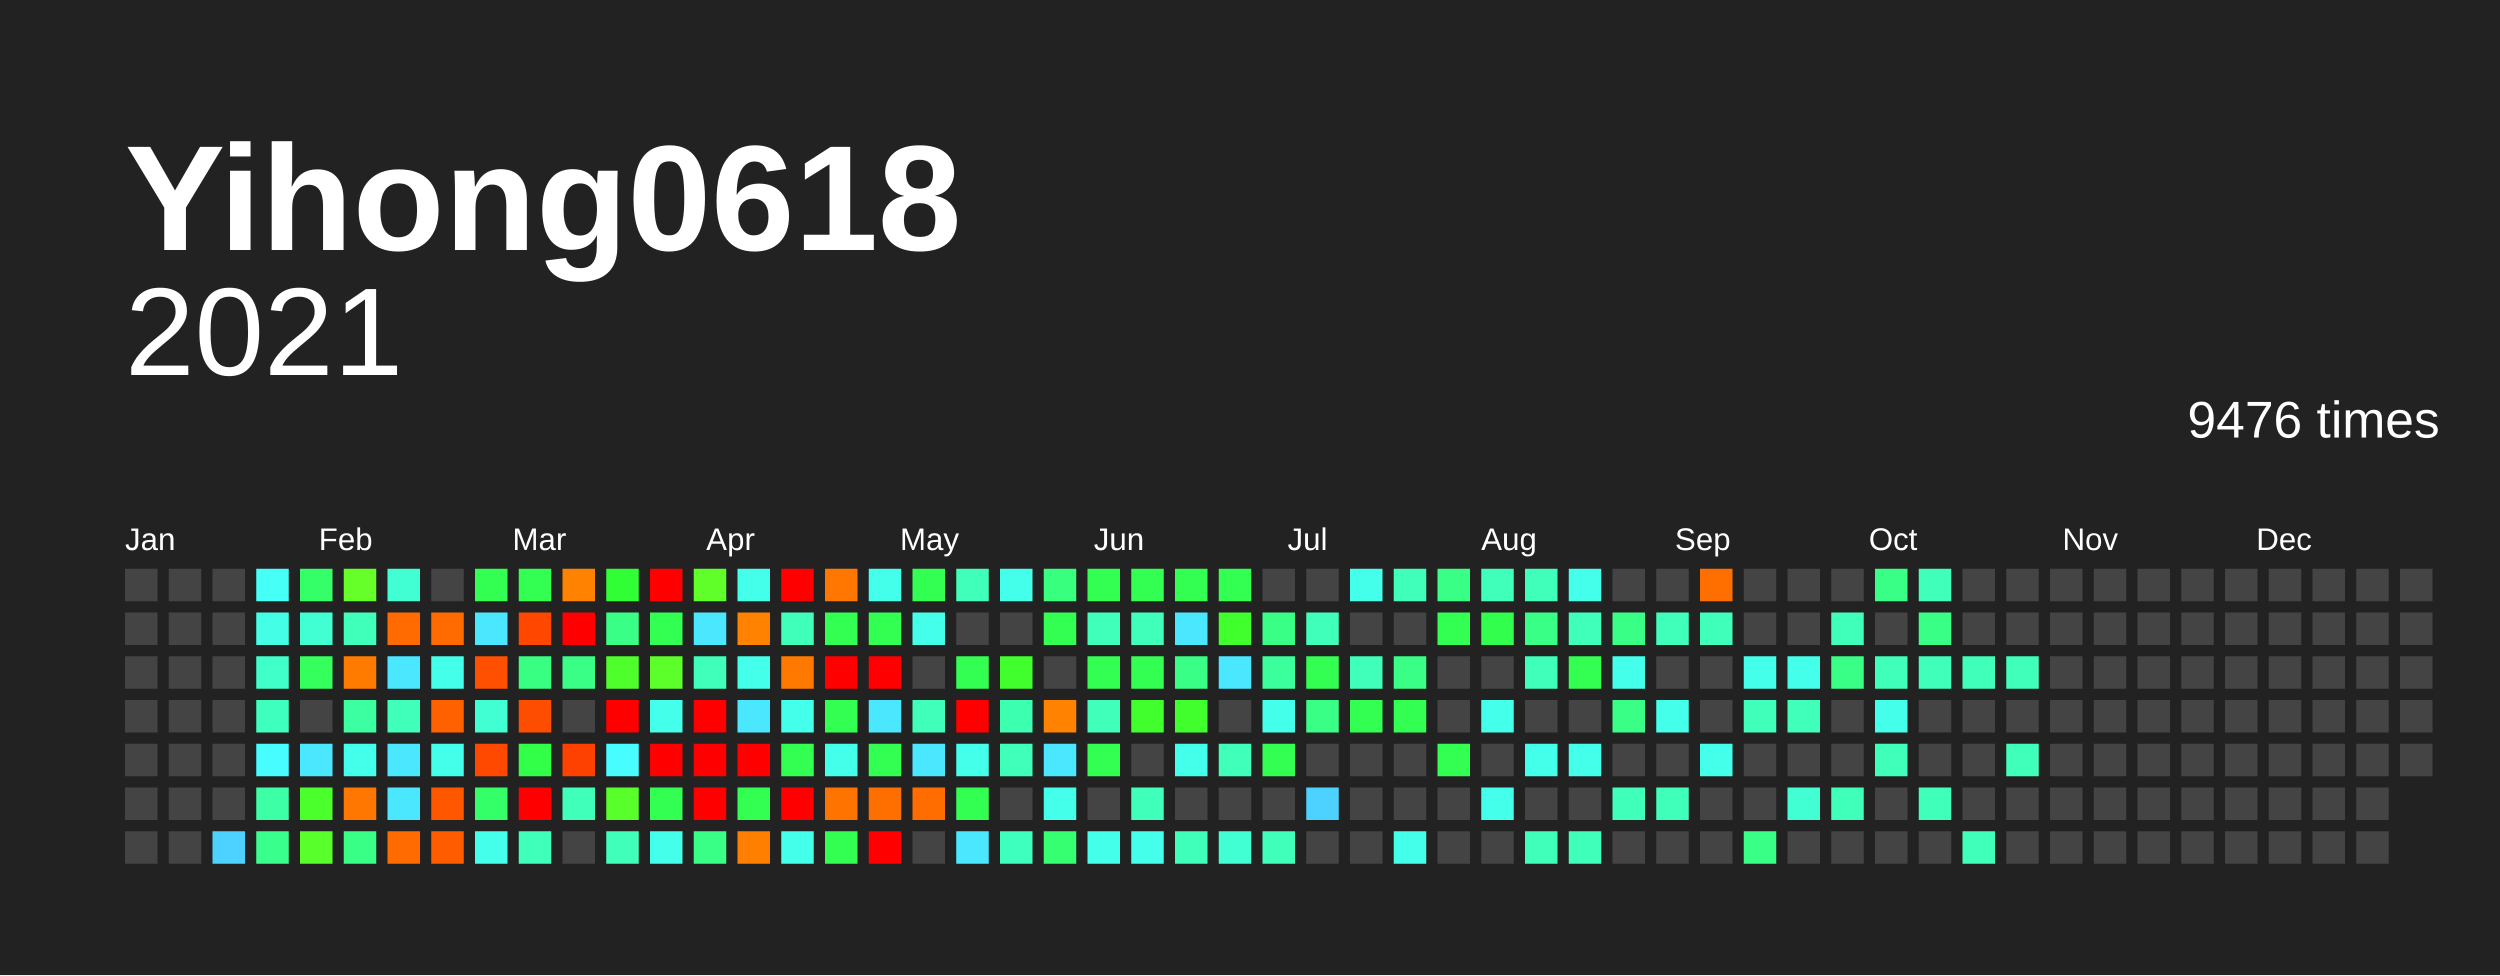
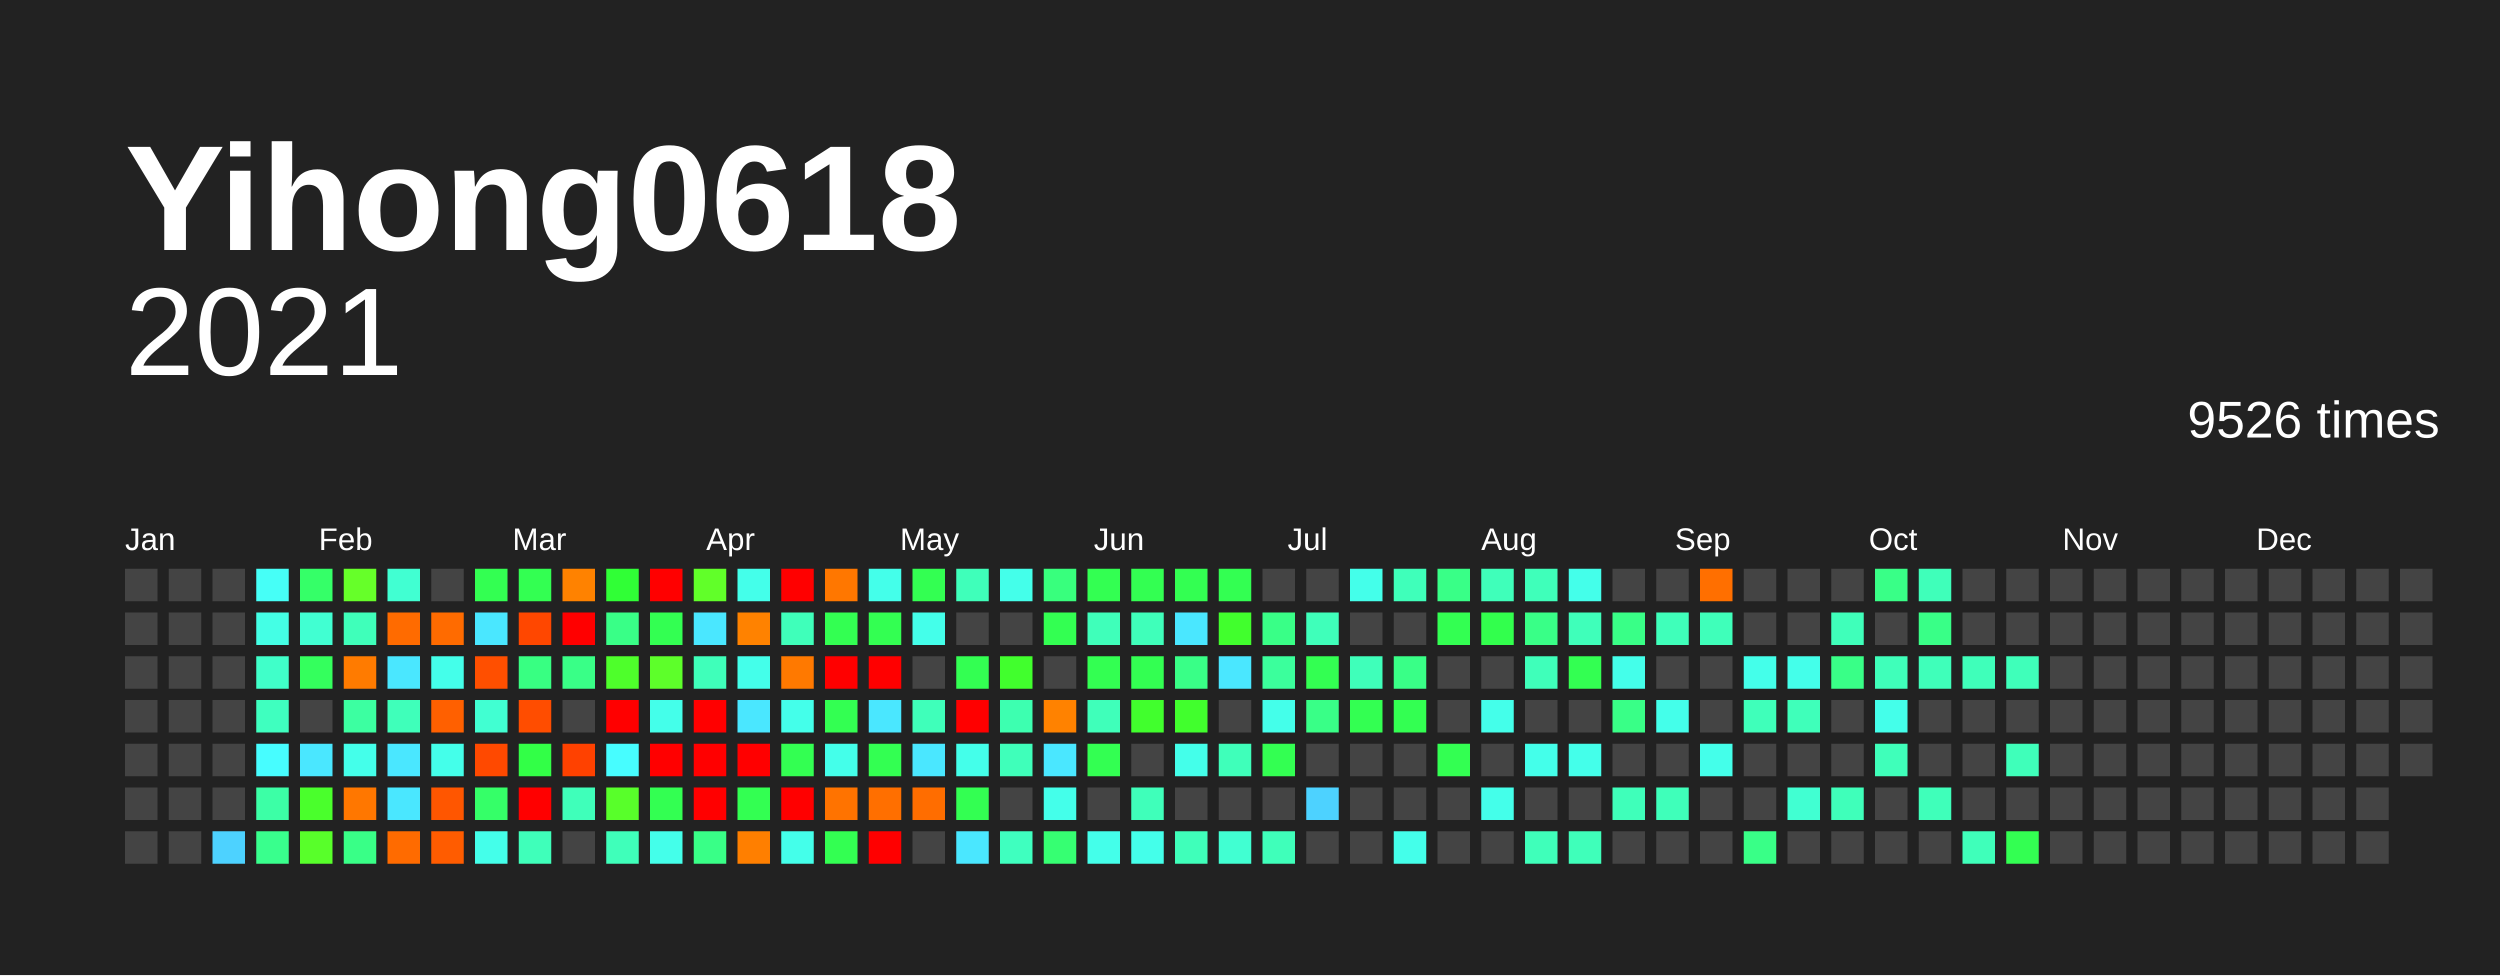
<svg xmlns="http://www.w3.org/2000/svg" baseProfile="full" height="78mm" version="1.1" viewBox="0,0,200,78" width="200mm">
  <defs />
  <rect fill="#222222" height="78" width="200" x="0" y="0" />
  <text fill="#FFFFFF" style="font-size:12px; font-family:Arial; font-weight:bold;" x="10" y="20">Yihong0618</text>
  <text alignment-baseline="hanging" fill="#FFFFFF" style="font-size:10.0px; font-family:Arial;" x="10" y="30">2021</text>
-   <text alignment-baseline="hanging" fill="#FFFFFF" style="font-size:4.125px; font-family:Arial;" x="175" y="35">9476 times</text>
+   <text alignment-baseline="hanging" fill="#FFFFFF" style="font-size:4.125px; font-family:Arial;" x="175" y="35">9526 times</text>
  <text fill="#FFFFFF" style="font-size:2.5px; font-family:Arial" x="10.0" y="44">Jan</text>
  <text fill="#FFFFFF" style="font-size:2.5px; font-family:Arial" x="25.5" y="44">Feb</text>
  <text fill="#FFFFFF" style="font-size:2.5px; font-family:Arial" x="41.0" y="44">Mar</text>
  <text fill="#FFFFFF" style="font-size:2.5px; font-family:Arial" x="56.5" y="44">Apr</text>
  <text fill="#FFFFFF" style="font-size:2.5px; font-family:Arial" x="72.0" y="44">May</text>
  <text fill="#FFFFFF" style="font-size:2.5px; font-family:Arial" x="87.5" y="44">Jun</text>
  <text fill="#FFFFFF" style="font-size:2.5px; font-family:Arial" x="103.0" y="44">Jul</text>
  <text fill="#FFFFFF" style="font-size:2.5px; font-family:Arial" x="118.5" y="44">Aug</text>
  <text fill="#FFFFFF" style="font-size:2.5px; font-family:Arial" x="134.0" y="44">Sep</text>
  <text fill="#FFFFFF" style="font-size:2.5px; font-family:Arial" x="149.5" y="44">Oct</text>
  <text fill="#FFFFFF" style="font-size:2.5px; font-family:Arial" x="165.0" y="44">Nov</text>
  <text fill="#FFFFFF" style="font-size:2.5px; font-family:Arial" x="180.5" y="44">Dec</text>
  <rect fill="#444444" height="2.6" width="2.6" x="10.0" y="45.5" />
  <rect fill="#444444" height="2.6" width="2.6" x="10.0" y="49.0" />
  <rect fill="#444444" height="2.6" width="2.6" x="10.0" y="52.5" />
  <rect fill="#444444" height="2.6" width="2.6" x="10.0" y="56.0" />
  <rect fill="#444444" height="2.6" width="2.6" x="10.0" y="59.5" />
  <rect fill="#444444" height="2.6" width="2.6" x="10.0" y="63.0" />
  <rect fill="#444444" height="2.6" width="2.6" x="10.0" y="66.5" />
  <rect fill="#444444" height="2.6" width="2.6" x="13.5" y="45.5" />
  <rect fill="#444444" height="2.6" width="2.6" x="13.5" y="49.0" />
  <rect fill="#444444" height="2.6" width="2.6" x="13.5" y="52.5" />
  <rect fill="#444444" height="2.6" width="2.6" x="13.5" y="56.0" />
  <rect fill="#444444" height="2.6" width="2.6" x="13.5" y="59.5" />
  <rect fill="#444444" height="2.6" width="2.6" x="13.5" y="63.0" />
  <rect fill="#444444" height="2.6" width="2.6" x="13.5" y="66.5" />
  <rect fill="#444444" height="2.6" width="2.6" x="17.0" y="45.5" />
  <rect fill="#444444" height="2.6" width="2.6" x="17.0" y="49.0" />
  <rect fill="#444444" height="2.6" width="2.6" x="17.0" y="52.5" />
  <rect fill="#444444" height="2.6" width="2.6" x="17.0" y="56.0" />
  <rect fill="#444444" height="2.6" width="2.6" x="17.0" y="59.5" />
  <rect fill="#444444" height="2.6" width="2.6" x="17.0" y="63.0" />
  <rect fill="#4dd2ff" height="2.6" width="2.6" x="17.0" y="66.5" />
  <rect fill="#46fff7" height="2.6" width="2.6" x="20.5" y="45.5" />
  <rect fill="#44ffe5" height="2.6" width="2.6" x="20.5" y="49.0" />
  <rect fill="#40ffc9" height="2.6" width="2.6" x="20.5" y="52.5" />
  <rect fill="#3fffbf" height="2.6" width="2.6" x="20.5" y="56.0" />
  <rect fill="#47fdff" height="2.6" width="2.6" x="20.5" y="59.5" />
  <rect fill="#3cffa6" height="2.6" width="2.6" x="20.5" y="63.0" />
  <rect fill="#39ff8d" height="2.6" width="2.6" x="20.5" y="66.5" />
  <rect fill="#35ff68" height="2.6" width="2.6" x="24.0" y="45.5" />
  <rect fill="#41ffd2" height="2.6" width="2.6" x="24.0" y="49.0" />
  <rect fill="#34ff5d" height="2.6" width="2.6" x="24.0" y="52.5" />
  <rect fill="#444444" height="2.6" width="2.6" x="24.0" y="56.0" />
  <rect fill="#4ae7ff" height="2.6" width="2.6" x="24.0" y="59.5" />
  <rect fill="#4aff2c" height="2.6" width="2.6" x="24.0" y="63.0" />
  <rect fill="#58ff2a" height="2.6" width="2.6" x="24.0" y="66.5" />
  <rect fill="#66ff29" height="2.6" width="2.6" x="27.5" y="45.5" />
  <rect fill="#3fffba" height="2.6" width="2.6" x="27.5" y="49.0" />
  <rect fill="#ff7b00" height="2.6" width="2.6" x="27.5" y="52.5" />
  <rect fill="#3cffa1" height="2.6" width="2.6" x="27.5" y="56.0" />
  <rect fill="#44ffea" height="2.6" width="2.6" x="27.5" y="59.5" />
  <rect fill="#ff7700" height="2.6" width="2.6" x="27.5" y="63.0" />
  <rect fill="#39ff87" height="2.6" width="2.6" x="27.5" y="66.5" />
  <rect fill="#41ffd2" height="2.6" width="2.6" x="31.0" y="45.5" />
  <rect fill="#ff6b00" height="2.6" width="2.6" x="31.0" y="49.0" />
  <rect fill="#4ae7ff" height="2.6" width="2.6" x="31.0" y="52.5" />
  <rect fill="#3fffba" height="2.6" width="2.6" x="31.0" y="56.0" />
  <rect fill="#4ae7ff" height="2.6" width="2.6" x="31.0" y="59.5" />
  <rect fill="#4ae7ff" height="2.6" width="2.6" x="31.0" y="63.0" />
  <rect fill="#ff6b00" height="2.6" width="2.6" x="31.0" y="66.5" />
  <rect fill="#444444" height="2.6" width="2.6" x="34.5" y="45.5" />
  <rect fill="#ff6b00" height="2.6" width="2.6" x="34.5" y="49.0" />
  <rect fill="#44ffea" height="2.6" width="2.6" x="34.5" y="52.5" />
  <rect fill="#ff6000" height="2.6" width="2.6" x="34.5" y="56.0" />
  <rect fill="#44ffea" height="2.6" width="2.6" x="34.5" y="59.5" />
  <rect fill="#ff5600" height="2.6" width="2.6" x="34.5" y="63.0" />
  <rect fill="#ff5c00" height="2.6" width="2.6" x="34.5" y="66.5" />
  <rect fill="#33ff52" height="2.6" width="2.6" x="38.0" y="45.5" />
  <rect fill="#4ae7ff" height="2.6" width="2.6" x="38.0" y="49.0" />
  <rect fill="#ff4f00" height="2.6" width="2.6" x="38.0" y="52.5" />
  <rect fill="#41ffd2" height="2.6" width="2.6" x="38.0" y="56.0" />
  <rect fill="#ff4900" height="2.6" width="2.6" x="38.0" y="59.5" />
  <rect fill="#35ff68" height="2.6" width="2.6" x="38.0" y="63.0" />
  <rect fill="#44ffea" height="2.6" width="2.6" x="38.0" y="66.5" />
  <rect fill="#33ff52" height="2.6" width="2.6" x="41.5" y="45.5" />
  <rect fill="#ff4700" height="2.6" width="2.6" x="41.5" y="49.0" />
  <rect fill="#38ff82" height="2.6" width="2.6" x="41.5" y="52.5" />
  <rect fill="#ff4d00" height="2.6" width="2.6" x="41.5" y="56.0" />
  <rect fill="#32ff47" height="2.6" width="2.6" x="41.5" y="59.5" />
  <rect fill="red" height="2.6" width="2.6" x="41.5" y="63.0" />
  <rect fill="#3fffba" height="2.6" width="2.6" x="41.5" y="66.5" />
  <rect fill="#ff8200" height="2.6" width="2.6" x="45.0" y="45.5" />
  <rect fill="red" height="2.6" width="2.6" x="45.0" y="49.0" />
  <rect fill="#39ff87" height="2.6" width="2.6" x="45.0" y="52.5" />
  <rect fill="#444444" height="2.6" width="2.6" x="45.0" y="56.0" />
  <rect fill="#ff4100" height="2.6" width="2.6" x="45.0" y="59.5" />
  <rect fill="#3fffba" height="2.6" width="2.6" x="45.0" y="63.0" />
  <rect fill="#444444" height="2.6" width="2.6" x="45.0" y="66.5" />
  <rect fill="#30ff36" height="2.6" width="2.6" x="48.5" y="45.5" />
  <rect fill="#39ff87" height="2.6" width="2.6" x="48.5" y="49.0" />
  <rect fill="#4eff2b" height="2.6" width="2.6" x="48.5" y="52.5" />
  <rect fill="red" height="2.6" width="2.6" x="48.5" y="56.0" />
  <rect fill="#47fdff" height="2.6" width="2.6" x="48.5" y="59.5" />
  <rect fill="#58ff2a" height="2.6" width="2.6" x="48.5" y="63.0" />
  <rect fill="#3fffba" height="2.6" width="2.6" x="48.5" y="66.5" />
  <rect fill="red" height="2.6" width="2.6" x="52.0" y="45.5" />
  <rect fill="#33ff52" height="2.6" width="2.6" x="52.0" y="49.0" />
  <rect fill="#5dff2a" height="2.6" width="2.6" x="52.0" y="52.5" />
  <rect fill="#44ffea" height="2.6" width="2.6" x="52.0" y="56.0" />
  <rect fill="red" height="2.6" width="2.6" x="52.0" y="59.5" />
  <rect fill="#33ff52" height="2.6" width="2.6" x="52.0" y="63.0" />
  <rect fill="#44ffea" height="2.6" width="2.6" x="52.0" y="66.5" />
  <rect fill="#61ff29" height="2.6" width="2.6" x="55.5" y="45.5" />
  <rect fill="#4ae7ff" height="2.6" width="2.6" x="55.5" y="49.0" />
  <rect fill="#3fffba" height="2.6" width="2.6" x="55.5" y="52.5" />
  <rect fill="red" height="2.6" width="2.6" x="55.5" y="56.0" />
  <rect fill="red" height="2.6" width="2.6" x="55.5" y="59.5" />
  <rect fill="red" height="2.6" width="2.6" x="55.5" y="63.0" />
  <rect fill="#39ff87" height="2.6" width="2.6" x="55.5" y="66.5" />
  <rect fill="#44ffea" height="2.6" width="2.6" x="59.0" y="45.5" />
  <rect fill="#ff8200" height="2.6" width="2.6" x="59.0" y="49.0" />
  <rect fill="#44ffea" height="2.6" width="2.6" x="59.0" y="52.5" />
  <rect fill="#4ae7ff" height="2.6" width="2.6" x="59.0" y="56.0" />
  <rect fill="red" height="2.6" width="2.6" x="59.0" y="59.5" />
  <rect fill="#33ff52" height="2.6" width="2.6" x="59.0" y="63.0" />
  <rect fill="#ff7f00" height="2.6" width="2.6" x="59.0" y="66.5" />
  <rect fill="red" height="2.6" width="2.6" x="62.5" y="45.5" />
  <rect fill="#3fffba" height="2.6" width="2.6" x="62.5" y="49.0" />
  <rect fill="#ff7900" height="2.6" width="2.6" x="62.5" y="52.5" />
  <rect fill="#44ffea" height="2.6" width="2.6" x="62.5" y="56.0" />
  <rect fill="#33ff52" height="2.6" width="2.6" x="62.5" y="59.5" />
  <rect fill="red" height="2.6" width="2.6" x="62.5" y="63.0" />
  <rect fill="#44ffea" height="2.6" width="2.6" x="62.5" y="66.5" />
  <rect fill="#ff7700" height="2.6" width="2.6" x="66.0" y="45.5" />
  <rect fill="#33ff52" height="2.6" width="2.6" x="66.0" y="49.0" />
  <rect fill="red" height="2.6" width="2.6" x="66.0" y="52.5" />
  <rect fill="#33ff52" height="2.6" width="2.6" x="66.0" y="56.0" />
  <rect fill="#44ffea" height="2.6" width="2.6" x="66.0" y="59.5" />
  <rect fill="#ff7300" height="2.6" width="2.6" x="66.0" y="63.0" />
  <rect fill="#33ff52" height="2.6" width="2.6" x="66.0" y="66.5" />
  <rect fill="#44ffea" height="2.6" width="2.6" x="69.5" y="45.5" />
  <rect fill="#33ff52" height="2.6" width="2.6" x="69.5" y="49.0" />
  <rect fill="red" height="2.6" width="2.6" x="69.5" y="52.5" />
  <rect fill="#4ae7ff" height="2.6" width="2.6" x="69.5" y="56.0" />
  <rect fill="#33ff52" height="2.6" width="2.6" x="69.5" y="59.5" />
  <rect fill="#ff6f00" height="2.6" width="2.6" x="69.5" y="63.0" />
  <rect fill="red" height="2.6" width="2.6" x="69.5" y="66.5" />
  <rect fill="#33ff52" height="2.6" width="2.6" x="73.0" y="45.5" />
  <rect fill="#44ffea" height="2.6" width="2.6" x="73.0" y="49.0" />
  <rect fill="#444444" height="2.6" width="2.6" x="73.0" y="52.5" />
  <rect fill="#3fffba" height="2.6" width="2.6" x="73.0" y="56.0" />
  <rect fill="#4ae7ff" height="2.6" width="2.6" x="73.0" y="59.5" />
  <rect fill="#ff6d00" height="2.6" width="2.6" x="73.0" y="63.0" />
  <rect fill="#444444" height="2.6" width="2.6" x="73.0" y="66.5" />
  <rect fill="#3fffba" height="2.6" width="2.6" x="76.5" y="45.5" />
  <rect fill="#444444" height="2.6" width="2.6" x="76.5" y="49.0" />
  <rect fill="#33ff52" height="2.6" width="2.6" x="76.5" y="52.5" />
  <rect fill="red" height="2.6" width="2.6" x="76.5" y="56.0" />
  <rect fill="#44ffea" height="2.6" width="2.6" x="76.5" y="59.5" />
  <rect fill="#33ff52" height="2.6" width="2.6" x="76.5" y="63.0" />
  <rect fill="#4ae7ff" height="2.6" width="2.6" x="76.5" y="66.5" />
  <rect fill="#44ffea" height="2.6" width="2.6" x="80.0" y="45.5" />
  <rect fill="#444444" height="2.6" width="2.6" x="80.0" y="49.0" />
  <rect fill="#41ff2d" height="2.6" width="2.6" x="80.0" y="52.5" />
  <rect fill="#3dffb0" height="2.6" width="2.6" x="80.0" y="56.0" />
  <rect fill="#3fffba" height="2.6" width="2.6" x="80.0" y="59.5" />
  <rect fill="#444444" height="2.6" width="2.6" x="80.0" y="63.0" />
  <rect fill="#3fffbf" height="2.6" width="2.6" x="80.0" y="66.5" />
  <rect fill="#38ff7d" height="2.6" width="2.6" x="83.5" y="45.5" />
  <rect fill="#33ff52" height="2.6" width="2.6" x="83.5" y="49.0" />
  <rect fill="#444444" height="2.6" width="2.6" x="83.5" y="52.5" />
  <rect fill="#ff8200" height="2.6" width="2.6" x="83.5" y="56.0" />
  <rect fill="#4ae7ff" height="2.6" width="2.6" x="83.5" y="59.5" />
  <rect fill="#44ffea" height="2.6" width="2.6" x="83.5" y="63.0" />
  <rect fill="#36ff72" height="2.6" width="2.6" x="83.5" y="66.5" />
  <rect fill="#33ff52" height="2.6" width="2.6" x="87.0" y="45.5" />
  <rect fill="#3fffba" height="2.6" width="2.6" x="87.0" y="49.0" />
  <rect fill="#33ff52" height="2.6" width="2.6" x="87.0" y="52.5" />
  <rect fill="#3fffba" height="2.6" width="2.6" x="87.0" y="56.0" />
  <rect fill="#33ff52" height="2.6" width="2.6" x="87.0" y="59.5" />
  <rect fill="#444444" height="2.6" width="2.6" x="87.0" y="63.0" />
  <rect fill="#44ffea" height="2.6" width="2.6" x="87.0" y="66.5" />
  <rect fill="#33ff52" height="2.6" width="2.6" x="90.5" y="45.5" />
  <rect fill="#3fffba" height="2.6" width="2.6" x="90.5" y="49.0" />
  <rect fill="#33ff52" height="2.6" width="2.6" x="90.5" y="52.5" />
  <rect fill="#41ff2d" height="2.6" width="2.6" x="90.5" y="56.0" />
  <rect fill="#444444" height="2.6" width="2.6" x="90.5" y="59.5" />
  <rect fill="#3fffba" height="2.6" width="2.6" x="90.5" y="63.0" />
  <rect fill="#44ffea" height="2.6" width="2.6" x="90.5" y="66.5" />
  <rect fill="#33ff52" height="2.6" width="2.6" x="94.0" y="45.5" />
  <rect fill="#4ae7ff" height="2.6" width="2.6" x="94.0" y="49.0" />
  <rect fill="#39ff87" height="2.6" width="2.6" x="94.0" y="52.5" />
  <rect fill="#41ff2d" height="2.6" width="2.6" x="94.0" y="56.0" />
  <rect fill="#44ffea" height="2.6" width="2.6" x="94.0" y="59.5" />
  <rect fill="#444444" height="2.6" width="2.6" x="94.0" y="63.0" />
  <rect fill="#3fffba" height="2.6" width="2.6" x="94.0" y="66.5" />
  <rect fill="#33ff52" height="2.6" width="2.6" x="97.5" y="45.5" />
  <rect fill="#41ff2d" height="2.6" width="2.6" x="97.5" y="49.0" />
  <rect fill="#4ae7ff" height="2.6" width="2.6" x="97.5" y="52.5" />
  <rect fill="#444444" height="2.6" width="2.6" x="97.5" y="56.0" />
  <rect fill="#3fffba" height="2.6" width="2.6" x="97.5" y="59.5" />
  <rect fill="#444444" height="2.6" width="2.6" x="97.5" y="63.0" />
  <rect fill="#41ffd2" height="2.6" width="2.6" x="97.5" y="66.5" />
  <rect fill="#444444" height="2.6" width="2.6" x="101.0" y="45.5" />
  <rect fill="#39ff87" height="2.6" width="2.6" x="101.0" y="49.0" />
  <rect fill="#3bff9c" height="2.6" width="2.6" x="101.0" y="52.5" />
  <rect fill="#44ffea" height="2.6" width="2.6" x="101.0" y="56.0" />
  <rect fill="#33ff52" height="2.6" width="2.6" x="101.0" y="59.5" />
  <rect fill="#444444" height="2.6" width="2.6" x="101.0" y="63.0" />
  <rect fill="#3fffba" height="2.6" width="2.6" x="101.0" y="66.5" />
  <rect fill="#444444" height="2.6" width="2.6" x="104.5" y="45.5" />
  <rect fill="#3fffba" height="2.6" width="2.6" x="104.5" y="49.0" />
  <rect fill="#33ff52" height="2.6" width="2.6" x="104.5" y="52.5" />
  <rect fill="#39ff87" height="2.6" width="2.6" x="104.5" y="56.0" />
  <rect fill="#444444" height="2.6" width="2.6" x="104.5" y="59.5" />
  <rect fill="#4dd2ff" height="2.6" width="2.6" x="104.5" y="63.0" />
  <rect fill="#444444" height="2.6" width="2.6" x="104.5" y="66.5" />
  <rect fill="#44ffea" height="2.6" width="2.6" x="108.0" y="45.5" />
  <rect fill="#444444" height="2.6" width="2.6" x="108.0" y="49.0" />
  <rect fill="#3fffba" height="2.6" width="2.6" x="108.0" y="52.5" />
  <rect fill="#33ff52" height="2.6" width="2.6" x="108.0" y="56.0" />
  <rect fill="#444444" height="2.6" width="2.6" x="108.0" y="59.5" />
  <rect fill="#444444" height="2.6" width="2.6" x="108.0" y="63.0" />
  <rect fill="#444444" height="2.6" width="2.6" x="108.0" y="66.5" />
  <rect fill="#3fffba" height="2.6" width="2.6" x="111.5" y="45.5" />
  <rect fill="#444444" height="2.6" width="2.6" x="111.5" y="49.0" />
  <rect fill="#39ff87" height="2.6" width="2.6" x="111.5" y="52.5" />
  <rect fill="#33ff52" height="2.6" width="2.6" x="111.5" y="56.0" />
  <rect fill="#444444" height="2.6" width="2.6" x="111.5" y="59.5" />
  <rect fill="#444444" height="2.6" width="2.6" x="111.5" y="63.0" />
  <rect fill="#44ffea" height="2.6" width="2.6" x="111.5" y="66.5" />
  <rect fill="#39ff87" height="2.6" width="2.6" x="115.0" y="45.5" />
  <rect fill="#33ff52" height="2.6" width="2.6" x="115.0" y="49.0" />
  <rect fill="#444444" height="2.6" width="2.6" x="115.0" y="52.5" />
  <rect fill="#444444" height="2.6" width="2.6" x="115.0" y="56.0" />
  <rect fill="#33ff52" height="2.6" width="2.6" x="115.0" y="59.5" />
  <rect fill="#444444" height="2.6" width="2.6" x="115.0" y="63.0" />
  <rect fill="#444444" height="2.6" width="2.6" x="115.0" y="66.5" />
  <rect fill="#3fffba" height="2.6" width="2.6" x="118.5" y="45.5" />
  <rect fill="#32ff4d" height="2.6" width="2.6" x="118.5" y="49.0" />
  <rect fill="#444444" height="2.6" width="2.6" x="118.5" y="52.5" />
  <rect fill="#44ffea" height="2.6" width="2.6" x="118.5" y="56.0" />
  <rect fill="#444444" height="2.6" width="2.6" x="118.5" y="59.5" />
  <rect fill="#44ffea" height="2.6" width="2.6" x="118.5" y="63.0" />
  <rect fill="#444444" height="2.6" width="2.6" x="118.5" y="66.5" />
  <rect fill="#3fffba" height="2.6" width="2.6" x="122.0" y="45.5" />
  <rect fill="#39ff87" height="2.6" width="2.6" x="122.0" y="49.0" />
  <rect fill="#3fffba" height="2.6" width="2.6" x="122.0" y="52.5" />
  <rect fill="#444444" height="2.6" width="2.6" x="122.0" y="56.0" />
  <rect fill="#44ffea" height="2.6" width="2.6" x="122.0" y="59.5" />
  <rect fill="#444444" height="2.6" width="2.6" x="122.0" y="63.0" />
  <rect fill="#3fffba" height="2.6" width="2.6" x="122.0" y="66.5" />
  <rect fill="#44ffea" height="2.6" width="2.6" x="125.5" y="45.5" />
  <rect fill="#3fffba" height="2.6" width="2.6" x="125.5" y="49.0" />
  <rect fill="#33ff52" height="2.6" width="2.6" x="125.5" y="52.5" />
  <rect fill="#444444" height="2.6" width="2.6" x="125.5" y="56.0" />
  <rect fill="#44ffea" height="2.6" width="2.6" x="125.5" y="59.5" />
  <rect fill="#444444" height="2.6" width="2.6" x="125.5" y="63.0" />
  <rect fill="#3fffba" height="2.6" width="2.6" x="125.5" y="66.5" />
  <rect fill="#444444" height="2.6" width="2.6" x="129.0" y="45.5" />
  <rect fill="#39ff87" height="2.6" width="2.6" x="129.0" y="49.0" />
  <rect fill="#44ffea" height="2.6" width="2.6" x="129.0" y="52.5" />
  <rect fill="#39ff87" height="2.6" width="2.6" x="129.0" y="56.0" />
  <rect fill="#444444" height="2.6" width="2.6" x="129.0" y="59.5" />
  <rect fill="#3fffba" height="2.6" width="2.6" x="129.0" y="63.0" />
  <rect fill="#444444" height="2.6" width="2.6" x="129.0" y="66.5" />
  <rect fill="#444444" height="2.6" width="2.6" x="132.5" y="45.5" />
  <rect fill="#3fffba" height="2.6" width="2.6" x="132.5" y="49.0" />
  <rect fill="#444444" height="2.6" width="2.6" x="132.5" y="52.5" />
  <rect fill="#44ffea" height="2.6" width="2.6" x="132.5" y="56.0" />
  <rect fill="#444444" height="2.6" width="2.6" x="132.5" y="59.5" />
  <rect fill="#3fffba" height="2.6" width="2.6" x="132.5" y="63.0" />
  <rect fill="#444444" height="2.6" width="2.6" x="132.5" y="66.5" />
  <rect fill="#ff6f00" height="2.6" width="2.6" x="136.0" y="45.5" />
  <rect fill="#3fffba" height="2.6" width="2.6" x="136.0" y="49.0" />
  <rect fill="#444444" height="2.6" width="2.6" x="136.0" y="52.5" />
  <rect fill="#444444" height="2.6" width="2.6" x="136.0" y="56.0" />
  <rect fill="#44ffea" height="2.6" width="2.6" x="136.0" y="59.5" />
  <rect fill="#444444" height="2.6" width="2.6" x="136.0" y="63.0" />
  <rect fill="#444444" height="2.6" width="2.6" x="136.0" y="66.5" />
  <rect fill="#444444" height="2.6" width="2.6" x="139.5" y="45.5" />
  <rect fill="#444444" height="2.6" width="2.6" x="139.5" y="49.0" />
  <rect fill="#44ffea" height="2.6" width="2.6" x="139.5" y="52.5" />
  <rect fill="#3fffba" height="2.6" width="2.6" x="139.5" y="56.0" />
  <rect fill="#444444" height="2.6" width="2.6" x="139.5" y="59.5" />
  <rect fill="#444444" height="2.6" width="2.6" x="139.5" y="63.0" />
  <rect fill="#39ff87" height="2.6" width="2.6" x="139.5" y="66.5" />
  <rect fill="#444444" height="2.6" width="2.6" x="143.0" y="45.5" />
  <rect fill="#444444" height="2.6" width="2.6" x="143.0" y="49.0" />
  <rect fill="#44ffea" height="2.6" width="2.6" x="143.0" y="52.5" />
  <rect fill="#3fffba" height="2.6" width="2.6" x="143.0" y="56.0" />
  <rect fill="#444444" height="2.6" width="2.6" x="143.0" y="59.5" />
  <rect fill="#41ffd2" height="2.6" width="2.6" x="143.0" y="63.0" />
  <rect fill="#444444" height="2.6" width="2.6" x="143.0" y="66.5" />
  <rect fill="#444444" height="2.6" width="2.6" x="146.5" y="45.5" />
  <rect fill="#3fffba" height="2.6" width="2.6" x="146.5" y="49.0" />
  <rect fill="#39ff87" height="2.6" width="2.6" x="146.5" y="52.5" />
  <rect fill="#444444" height="2.6" width="2.6" x="146.5" y="56.0" />
  <rect fill="#444444" height="2.6" width="2.6" x="146.5" y="59.5" />
  <rect fill="#3fffba" height="2.6" width="2.6" x="146.5" y="63.0" />
  <rect fill="#444444" height="2.6" width="2.6" x="146.5" y="66.5" />
  <rect fill="#39ff87" height="2.6" width="2.6" x="150.0" y="45.5" />
  <rect fill="#444444" height="2.6" width="2.6" x="150.0" y="49.0" />
  <rect fill="#3fffba" height="2.6" width="2.6" x="150.0" y="52.5" />
  <rect fill="#44ffea" height="2.6" width="2.6" x="150.0" y="56.0" />
  <rect fill="#3fffba" height="2.6" width="2.6" x="150.0" y="59.5" />
  <rect fill="#444444" height="2.6" width="2.6" x="150.0" y="63.0" />
  <rect fill="#444444" height="2.6" width="2.6" x="150.0" y="66.5" />
  <rect fill="#3fffba" height="2.6" width="2.6" x="153.5" y="45.5" />
  <rect fill="#39ff87" height="2.6" width="2.6" x="153.5" y="49.0" />
  <rect fill="#3fffba" height="2.6" width="2.6" x="153.5" y="52.5" />
  <rect fill="#444444" height="2.6" width="2.6" x="153.5" y="56.0" />
  <rect fill="#444444" height="2.6" width="2.6" x="153.5" y="59.5" />
  <rect fill="#3fffba" height="2.6" width="2.6" x="153.5" y="63.0" />
  <rect fill="#444444" height="2.6" width="2.6" x="153.5" y="66.5" />
  <rect fill="#444444" height="2.6" width="2.6" x="157.0" y="45.5" />
  <rect fill="#444444" height="2.6" width="2.6" x="157.0" y="49.0" />
  <rect fill="#3fffba" height="2.6" width="2.6" x="157.0" y="52.5" />
  <rect fill="#444444" height="2.6" width="2.6" x="157.0" y="56.0" />
  <rect fill="#444444" height="2.6" width="2.6" x="157.0" y="59.5" />
  <rect fill="#444444" height="2.6" width="2.6" x="157.0" y="63.0" />
  <rect fill="#3fffba" height="2.6" width="2.6" x="157.0" y="66.5" />
  <rect fill="#444444" height="2.6" width="2.6" x="160.5" y="45.5" />
  <rect fill="#444444" height="2.6" width="2.6" x="160.5" y="49.0" />
  <rect fill="#3fffba" height="2.6" width="2.6" x="160.5" y="52.5" />
  <rect fill="#444444" height="2.6" width="2.6" x="160.5" y="56.0" />
  <rect fill="#3fffba" height="2.6" width="2.6" x="160.5" y="59.5" />
  <rect fill="#444444" height="2.6" width="2.6" x="160.5" y="63.0" />
-   <rect fill="#444444" height="2.6" width="2.6" x="160.5" y="66.5" />
+   <rect fill="#33ff52" height="2.6" width="2.6" x="160.5" y="66.5" />
  <rect fill="#444444" height="2.6" width="2.6" x="164.0" y="45.5" />
  <rect fill="#444444" height="2.6" width="2.6" x="164.0" y="49.0" />
  <rect fill="#444444" height="2.6" width="2.6" x="164.0" y="52.5" />
  <rect fill="#444444" height="2.6" width="2.6" x="164.0" y="56.0" />
  <rect fill="#444444" height="2.6" width="2.6" x="164.0" y="59.5" />
  <rect fill="#444444" height="2.6" width="2.6" x="164.0" y="63.0" />
  <rect fill="#444444" height="2.6" width="2.6" x="164.0" y="66.5" />
  <rect fill="#444444" height="2.6" width="2.6" x="167.5" y="45.5" />
  <rect fill="#444444" height="2.6" width="2.6" x="167.5" y="49.0" />
  <rect fill="#444444" height="2.6" width="2.6" x="167.5" y="52.5" />
  <rect fill="#444444" height="2.6" width="2.6" x="167.5" y="56.0" />
  <rect fill="#444444" height="2.6" width="2.6" x="167.5" y="59.5" />
  <rect fill="#444444" height="2.6" width="2.6" x="167.5" y="63.0" />
  <rect fill="#444444" height="2.6" width="2.6" x="167.5" y="66.5" />
  <rect fill="#444444" height="2.6" width="2.6" x="171.0" y="45.5" />
  <rect fill="#444444" height="2.6" width="2.6" x="171.0" y="49.0" />
  <rect fill="#444444" height="2.6" width="2.6" x="171.0" y="52.5" />
  <rect fill="#444444" height="2.6" width="2.6" x="171.0" y="56.0" />
  <rect fill="#444444" height="2.6" width="2.6" x="171.0" y="59.5" />
  <rect fill="#444444" height="2.6" width="2.6" x="171.0" y="63.0" />
  <rect fill="#444444" height="2.6" width="2.6" x="171.0" y="66.5" />
  <rect fill="#444444" height="2.6" width="2.6" x="174.5" y="45.5" />
  <rect fill="#444444" height="2.6" width="2.6" x="174.5" y="49.0" />
  <rect fill="#444444" height="2.6" width="2.6" x="174.5" y="52.5" />
  <rect fill="#444444" height="2.6" width="2.6" x="174.5" y="56.0" />
  <rect fill="#444444" height="2.6" width="2.6" x="174.5" y="59.5" />
  <rect fill="#444444" height="2.6" width="2.6" x="174.5" y="63.0" />
  <rect fill="#444444" height="2.6" width="2.6" x="174.5" y="66.5" />
  <rect fill="#444444" height="2.6" width="2.6" x="178.0" y="45.5" />
  <rect fill="#444444" height="2.6" width="2.6" x="178.0" y="49.0" />
  <rect fill="#444444" height="2.6" width="2.6" x="178.0" y="52.5" />
  <rect fill="#444444" height="2.6" width="2.6" x="178.0" y="56.0" />
  <rect fill="#444444" height="2.6" width="2.6" x="178.0" y="59.5" />
  <rect fill="#444444" height="2.6" width="2.6" x="178.0" y="63.0" />
  <rect fill="#444444" height="2.6" width="2.6" x="178.0" y="66.5" />
  <rect fill="#444444" height="2.6" width="2.6" x="181.5" y="45.5" />
  <rect fill="#444444" height="2.6" width="2.6" x="181.5" y="49.0" />
  <rect fill="#444444" height="2.6" width="2.6" x="181.5" y="52.5" />
  <rect fill="#444444" height="2.6" width="2.6" x="181.5" y="56.0" />
  <rect fill="#444444" height="2.6" width="2.6" x="181.5" y="59.5" />
  <rect fill="#444444" height="2.6" width="2.6" x="181.5" y="63.0" />
  <rect fill="#444444" height="2.6" width="2.6" x="181.5" y="66.5" />
  <rect fill="#444444" height="2.6" width="2.6" x="185.0" y="45.5" />
  <rect fill="#444444" height="2.6" width="2.6" x="185.0" y="49.0" />
  <rect fill="#444444" height="2.6" width="2.6" x="185.0" y="52.5" />
  <rect fill="#444444" height="2.6" width="2.6" x="185.0" y="56.0" />
  <rect fill="#444444" height="2.6" width="2.6" x="185.0" y="59.5" />
  <rect fill="#444444" height="2.6" width="2.6" x="185.0" y="63.0" />
  <rect fill="#444444" height="2.6" width="2.6" x="185.0" y="66.5" />
  <rect fill="#444444" height="2.6" width="2.6" x="188.5" y="45.5" />
  <rect fill="#444444" height="2.6" width="2.6" x="188.5" y="49.0" />
  <rect fill="#444444" height="2.6" width="2.6" x="188.5" y="52.5" />
  <rect fill="#444444" height="2.6" width="2.6" x="188.5" y="56.0" />
  <rect fill="#444444" height="2.6" width="2.6" x="188.5" y="59.5" />
  <rect fill="#444444" height="2.6" width="2.6" x="188.5" y="63.0" />
  <rect fill="#444444" height="2.6" width="2.6" x="188.5" y="66.5" />
  <rect fill="#444444" height="2.6" width="2.6" x="192.0" y="45.5" />
  <rect fill="#444444" height="2.6" width="2.6" x="192.0" y="49.0" />
  <rect fill="#444444" height="2.6" width="2.6" x="192.0" y="52.5" />
  <rect fill="#444444" height="2.6" width="2.6" x="192.0" y="56.0" />
  <rect fill="#444444" height="2.6" width="2.6" x="192.0" y="59.5" />
</svg>
